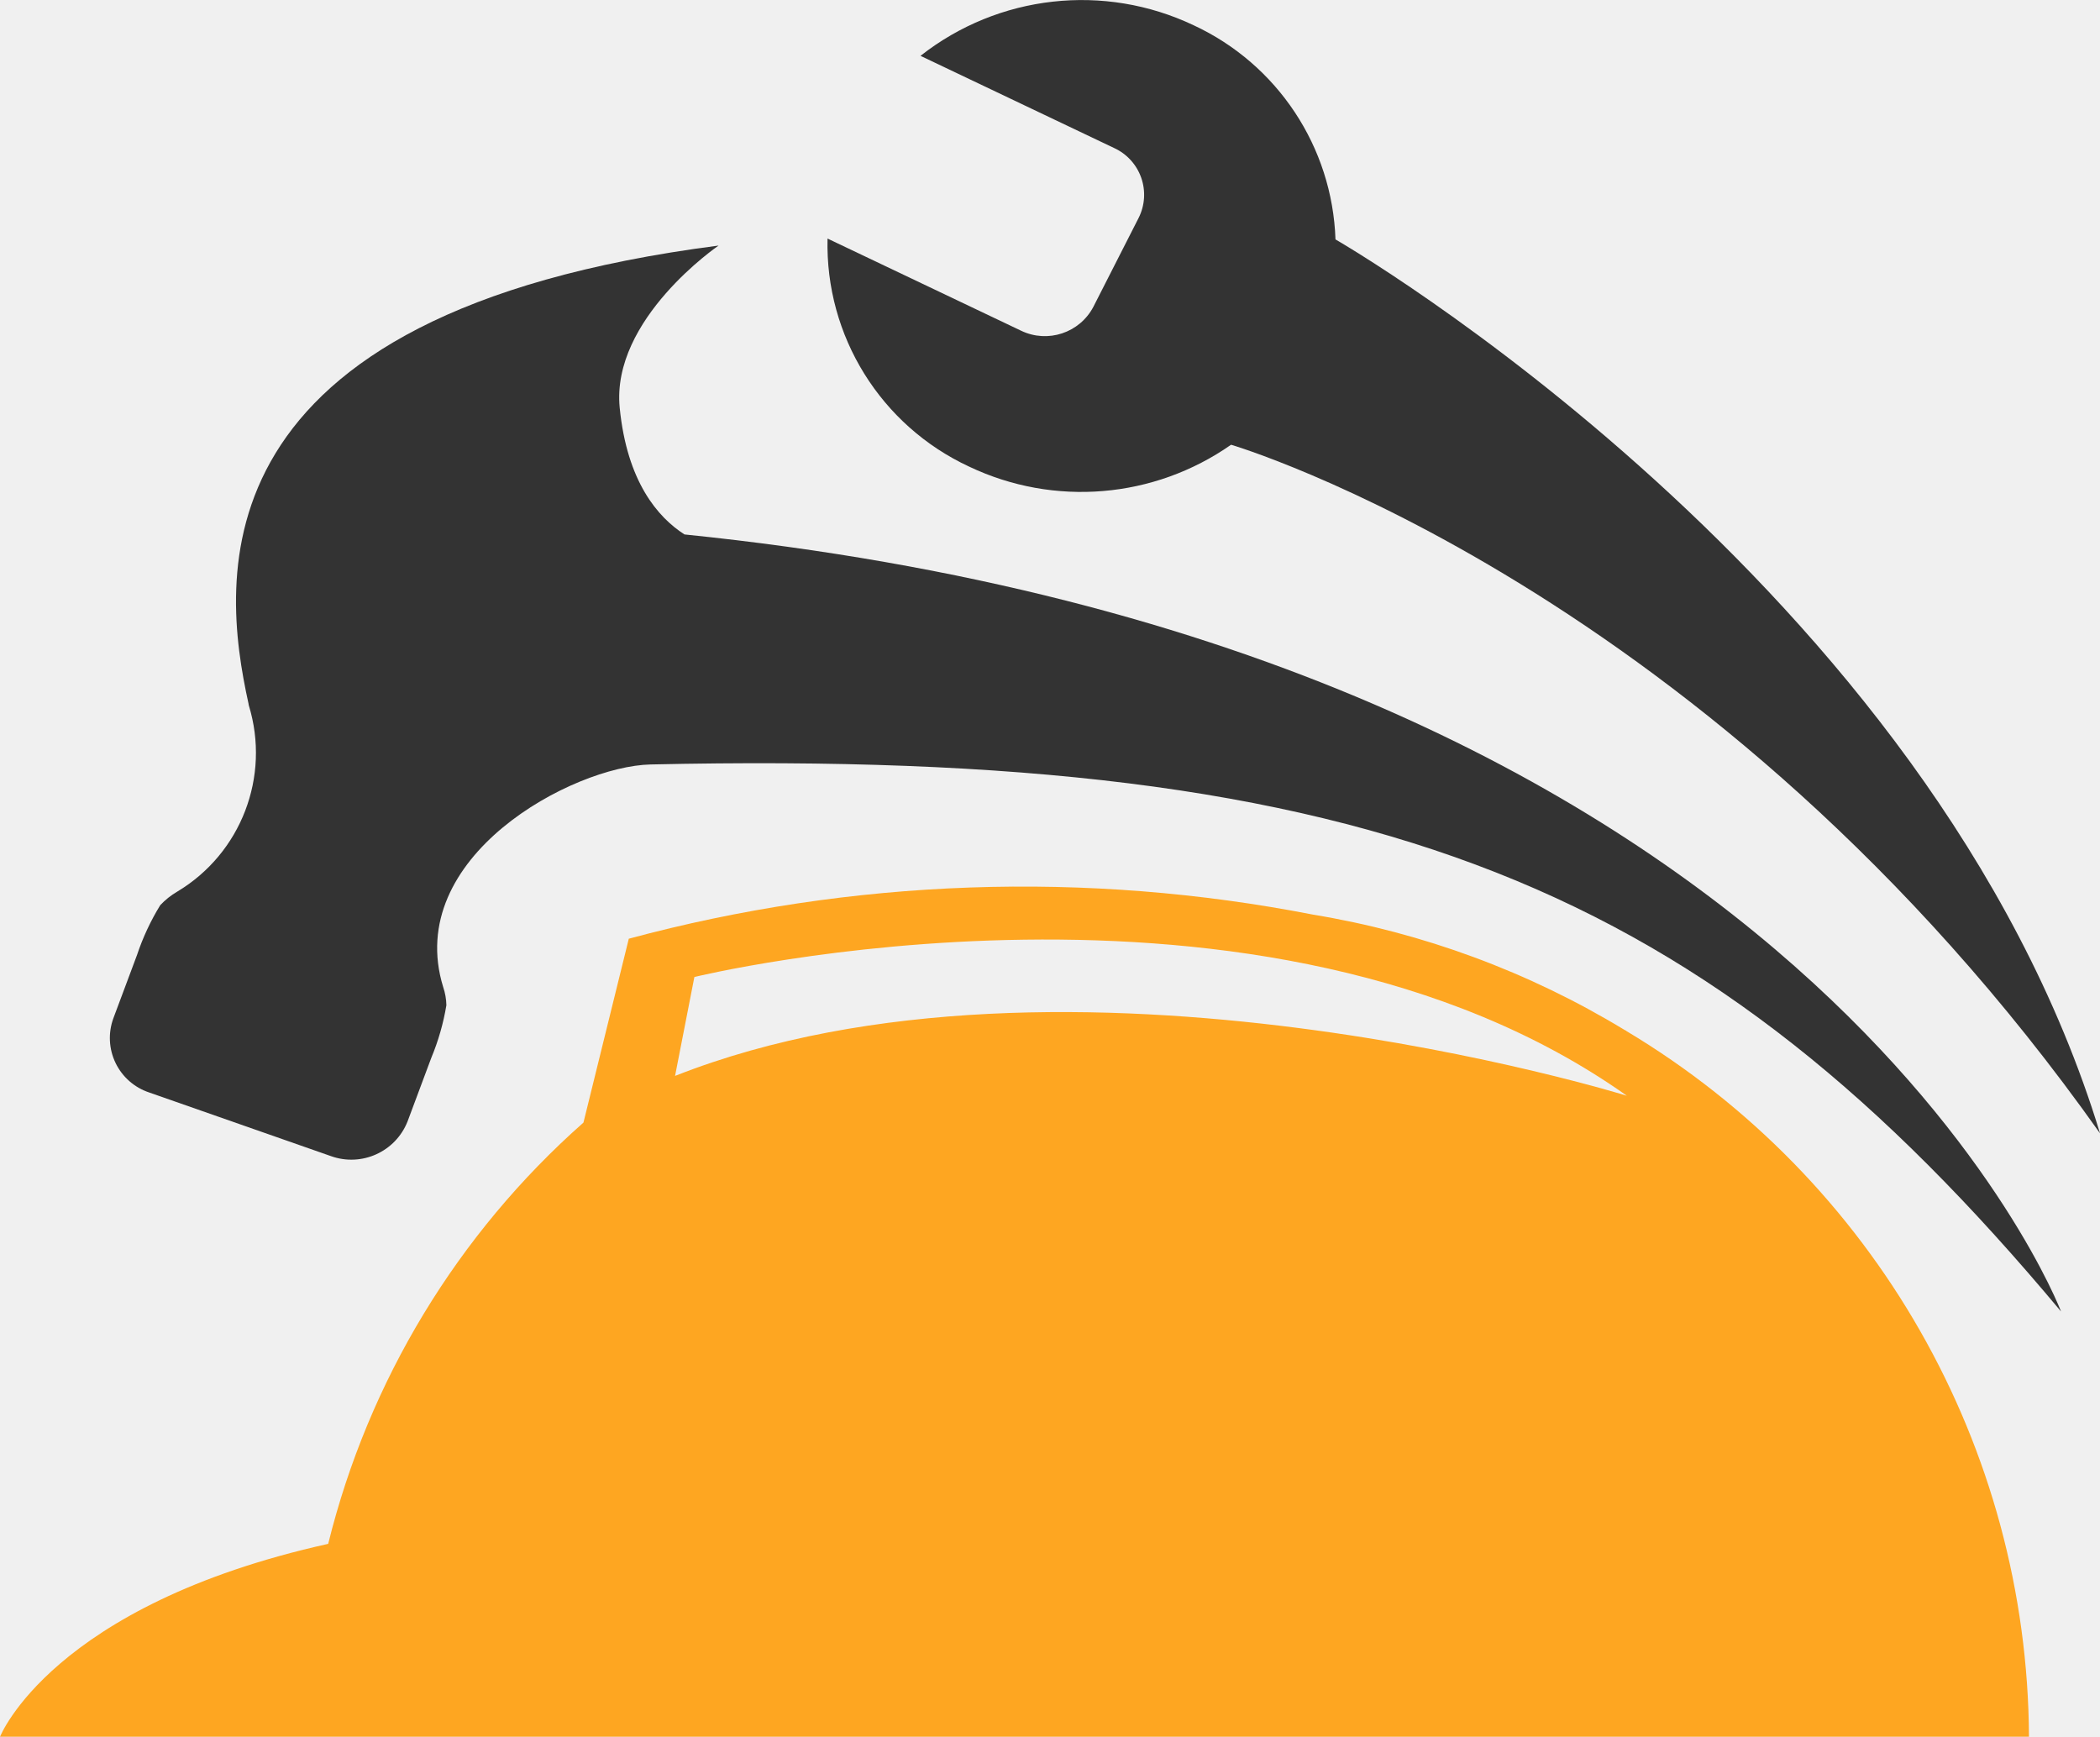
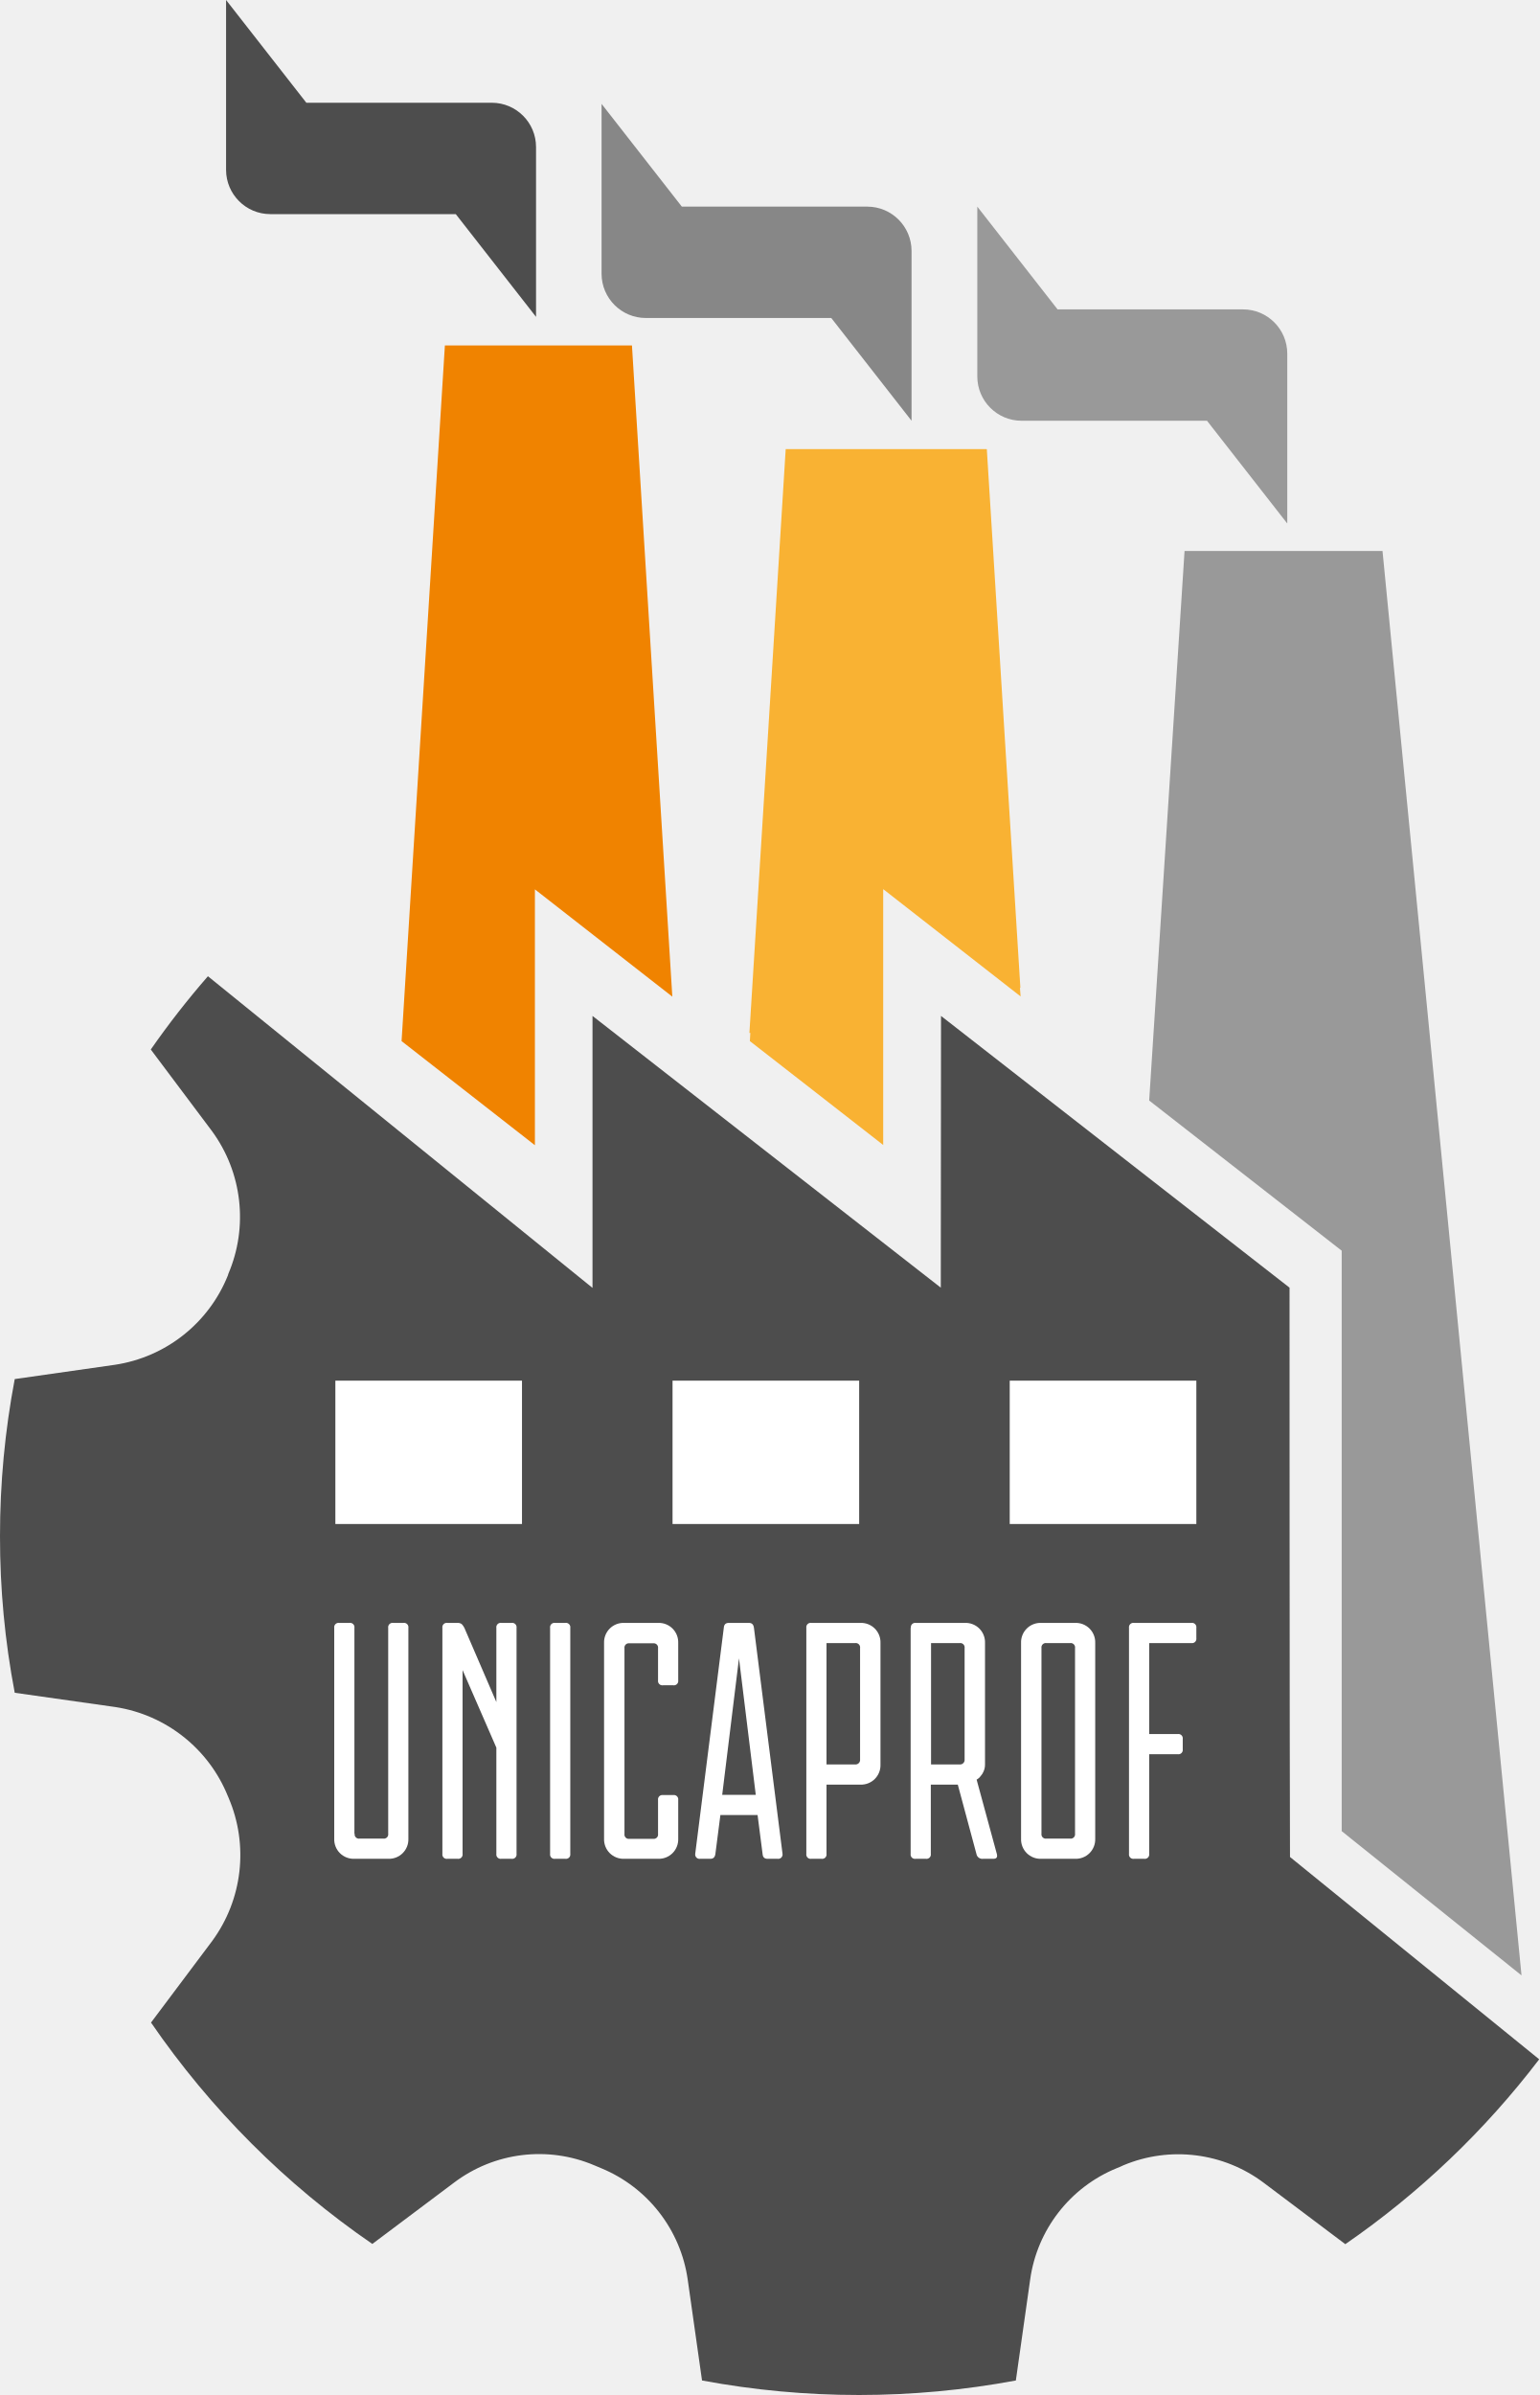
- <svg xmlns="http://www.w3.org/2000/svg" width="66.413" height="54.928" viewBox="0 0 66.413 54.928">
-   <g id="Сгруппировать_3" data-name="Сгруппировать 3" transform="translate(-24.04 -17.972)">
-     <g id="Сгруппировать_1" data-name="Сгруппировать 1">
-       <path id="Контур_1" data-name="Контур 1" d="M75.467,50.576h.007c-.023-.014-.048-.025-.07-.038A27.65,27.65,0,0,0,65.57,46.9a47.931,47.931,0,0,0-21.644.761l-1.434,5.815A26.165,26.165,0,0,0,34.419,66.8c-8.744,1.943-10.378,6.1-10.378,6.1H88.207A26.178,26.178,0,0,0,75.467,50.576ZM45.389,52,46,48.872s17.979-4.4,29.49,3.756C75.488,52.627,57.755,47.116,45.389,52Z" fill="#fea621" />
+ <svg xmlns="http://www.w3.org/2000/svg" width="67.88" height="105.59" viewBox="0 0 67.88 105.59">
+   <g id="download" transform="translate(-25.95 -14.46)">
+     <path id="Контур_1062" data-name="Контур 1062" d="M85.37,31.07" fill="#f08300" />
+     <g id="Сгруппировать_684" data-name="Сгруппировать 684">
+       <path id="Контур_1063" data-name="Контур 1063" d="M82.82,71.23,67.45,59.25l-.01,11.98L52.08,59.25V71.24L35.12,57.5a37.766,37.766,0,0,0-2.52,3.23l2.7,3.6a6.394,6.394,0,0,1,.72,6.29.254.254,0,0,0-.02.07,6.39,6.39,0,0,1-4.98,3.94l-4.42.63a37,37,0,0,0-.65,6.93,36.521,36.521,0,0,0,.65,6.9l4.44.63A6.4,6.4,0,0,1,36,93.65c.01.02.02.05.03.07a6.4,6.4,0,0,1-.72,6.31l-2.7,3.6a37.739,37.739,0,0,0,9.76,9.76l3.6-2.7a6.221,6.221,0,0,1,6.18-.77c.1.04.2.08.31.13a6.27,6.27,0,0,1,3.82,4.92l.63,4.44a37.731,37.731,0,0,0,13.84,0l.63-4.44a6.236,6.236,0,0,1,3.82-4.92c.1-.04.2-.08.3-.13a6.272,6.272,0,0,1,6.19.78l3.59,2.7a37.585,37.585,0,0,0,8.55-8.15c-2.31-1.88-6.22-5.05-10.99-8.92C82.82,91.67,82.82,71.23,82.82,71.23Z" fill="#4d4d4d" />
    </g>
-     <path id="Контур_2" data-name="Контур 2" d="M45.687,34.875c-.843-.541-1.818-1.667-2.049-4.009-.275-2.809,3.127-5.127,3.127-5.127C30.1,27.887,31.028,36.266,31.9,40.229c0,.018.006.037.01.056a5.117,5.117,0,0,1-2.265,5.887,2.386,2.386,0,0,0-.537.428,7.6,7.6,0,0,0-.733,1.571l-.751,2.01a1.814,1.814,0,0,0,1.136,2.344l5.746,2.012a1.911,1.911,0,0,0,2.424-1.1l.75-2.009a7.525,7.525,0,0,0,.477-1.663,1.888,1.888,0,0,0-.1-.571c-1.274-4.127,4.108-6.99,6.557-7.044,23.056-.511,33.37,3.85,44.606,17.3C89.222,59.451,81.239,38.5,45.687,34.875Z" fill="#333" />
-     <g id="Сгруппировать_2" data-name="Сгруппировать 2">
-       <path id="Контур_3" data-name="Контур 3" d="M61.791,18.772a8.25,8.25,0,0,0-8.64.966l6.122,2.915a1.627,1.627,0,0,1,.777,2.21L58.616,27.68a1.733,1.733,0,0,1-2.283.752l-6.122-2.915a7.741,7.741,0,0,0,4.481,7.214,8.258,8.258,0,0,0,8.281-.693S78.2,36.509,90.454,53.817C85.142,36.4,66.275,25.544,66.275,25.544A7.758,7.758,0,0,0,61.791,18.772Z" fill="#333" />
+     <rect id="Прямоугольник_315" data-name="Прямоугольник 315" width="8.23" height="6.32" transform="translate(40.74 75.33)" fill="#fff" />
+     <rect id="Прямоугольник_316" data-name="Прямоугольник 316" width="8.23" height="6.32" transform="translate(70.48 75.33)" fill="#fff" />
+     <rect id="Прямоугольник_317" data-name="Прямоугольник 317" width="8.23" height="6.32" transform="translate(55.61 75.33)" fill="#fff" />
+     <path id="Контур_1064" data-name="Контур 1064" d="M49.54,53.67,55.6,58.4,53.82,29.69H45.57L43.66,60.36l5.88,4.59Z" fill="#f08300" />
+     <path id="Контур_1065" data-name="Контур 1065" d="M85.12,95.19l7.93,6.36-6.13-62.8H78.19L76.63,62.98l8.49,6.62Z" fill="#999" />
+     <g id="Сгруппировать_685" data-name="Сгруппировать 685">
+       <path id="Контур_1066" data-name="Контур 1066" d="M41.59,95.3a.192.192,0,0,0,.22.22h1.04a.192.192,0,0,0,.22-.22V86.23a.192.192,0,0,1,.22-.22h.45a.192.192,0,0,1,.22.22v9.29a.856.856,0,0,1-.89.89H41.58a.856.856,0,0,1-.89-.89V86.23a.192.192,0,0,1,.22-.22h.45a.192.192,0,0,1,.22.22V95.3Z" fill="#fff" />
+       <path id="Контур_1067" data-name="Контур 1067" d="M46.35,88.09v8.1a.192.192,0,0,1-.22.22h-.45a.192.192,0,0,1-.22-.22V86.23a.192.192,0,0,1,.22-.22h.45a.3.3,0,0,1,.18.05.621.621,0,0,1,.12.17l1.41,3.27V86.23a.192.192,0,0,1,.22-.22h.45a.192.192,0,0,1,.22.22v9.96a.192.192,0,0,1-.22.22h-.45a.192.192,0,0,1-.22-.22V91.51Z" fill="#fff" />
+       <path id="Контур_1068" data-name="Контур 1068" d="M50.21,86.23a.192.192,0,0,1,.22-.22h.45a.192.192,0,0,1,.22.22v9.96a.192.192,0,0,1-.22.22h-.45a.192.192,0,0,1-.22-.22Z" fill="#fff" />
+       <path id="Контур_1069" data-name="Контур 1069" d="M55.86,95.52a.856.856,0,0,1-.89.89H53.48a.856.856,0,0,1-.89-.89V86.9a.856.856,0,0,1,.89-.89h1.49a.856.856,0,0,1,.89.89v1.64a.192.192,0,0,1-.22.22h-.45a.192.192,0,0,1-.22-.22V87.13a.192.192,0,0,0-.22-.22H53.71a.192.192,0,0,0-.22.22v8.18a.192.192,0,0,0,.22.22h1.04a.192.192,0,0,0,.22-.22V93.82a.192.192,0,0,1,.22-.22h.45a.192.192,0,0,1,.22.22Z" fill="#fff" />
+       <path id="Контур_1070" data-name="Контур 1070" d="M58.98,86.01c.13,0,.2.07.22.22l1.26,9.96a.192.192,0,0,1-.22.22H59.8c-.14,0-.21-.07-.22-.22l-.22-1.71H57.72l-.22,1.71c-.02.15-.09.22-.22.22h-.45a.192.192,0,0,1-.22-.22l1.26-9.96c.01-.15.08-.22.22-.22Zm.3,7.58-.74-6.02-.74,6.02Z" fill="#fff" />
+       <path id="Контур_1071" data-name="Контур 1071" d="M61.51,86.23a.192.192,0,0,1,.22-.22h2.16a.856.856,0,0,1,.89.89v5.35a.856.856,0,0,1-.89.89H62.4v3.05a.192.192,0,0,1-.22.22h-.45a.192.192,0,0,1-.22-.22Zm.89.67v5.35h1.26a.2.2,0,0,0,.22-.22V87.12a.192.192,0,0,0-.22-.22H62.4Z" fill="#fff" />
+       <path id="Контур_1072" data-name="Контур 1072" d="M66.12,86.23a.192.192,0,0,1,.22-.22H68.5a.856.856,0,0,1,.89.89v5.35a.731.731,0,0,1-.06.3.688.688,0,0,1-.13.21.548.548,0,0,1-.18.16l.89,3.27c.04.15-.01.22-.15.22h-.45a.264.264,0,0,1-.3-.22l-.82-3.05H67v3.05a.192.192,0,0,1-.22.22h-.45a.192.192,0,0,1-.22-.22V86.23Zm.89.67v5.35h1.26a.2.2,0,0,0,.22-.22V87.12a.192.192,0,0,0-.22-.22H67.01Z" fill="#fff" />
+       <path id="Контур_1073" data-name="Контур 1073" d="M70.98,86.9a.856.856,0,0,1,.89-.89h1.49a.856.856,0,0,1,.89.89v8.62a.856.856,0,0,1-.89.89H71.87a.856.856,0,0,1-.89-.89Zm2.16,8.62a.192.192,0,0,0,.22-.22V87.12a.192.192,0,0,0-.22-.22H72.1a.192.192,0,0,0-.22.22V95.3a.192.192,0,0,0,.22.22Z" fill="#fff" />
+       <path id="Контур_1074" data-name="Контур 1074" d="M75.74,86.23a.192.192,0,0,1,.22-.22h2.53a.192.192,0,0,1,.22.22v.45a.192.192,0,0,1-.22.22H76.63v4.01h1.26a.192.192,0,0,1,.22.22v.45a.192.192,0,0,1-.22.22H76.63v4.39a.192.192,0,0,1-.22.22h-.45a.192.192,0,0,1-.22-.22Z" fill="#fff" />
    </g>
+     <path id="Контур_1093" data-name="Контур 1093" d="M49.59,20.94a1.953,1.953,0,0,0-1.95-1.95H39.46l-3.54-4.53v7.49a1.953,1.953,0,0,0,1.95,1.95h8.18l3.54,4.53Z" fill="#4d4d4d" />
+     <path id="Контур_1094" data-name="Контур 1094" d="M66.15,25.52a1.953,1.953,0,0,0-1.95-1.95H56.02l-3.54-4.53v7.49a1.953,1.953,0,0,0,1.95,1.95h8.18l3.54,4.53Z" fill="#878787" />
+     <path id="Контур_1095" data-name="Контур 1095" d="M82.72,30.05a1.953,1.953,0,0,0-1.95-1.95H72.59l-3.54-4.53v7.49A1.953,1.953,0,0,0,71,33.01h8.18l3.54,4.53Z" fill="#999" />
+     <path id="Контур_1096" data-name="Контур 1096" d="M70.95,58.02,69.47,34.27c-.01,0-.01-.01-.02-.01H60.6l-.93,14.98L59,60h.04l-.02.36,2.48,1.93,3.4,2.65V53.66l6.06,4.73L70.93,58Z" fill="#f9b233" />
  </g>
</svg>
